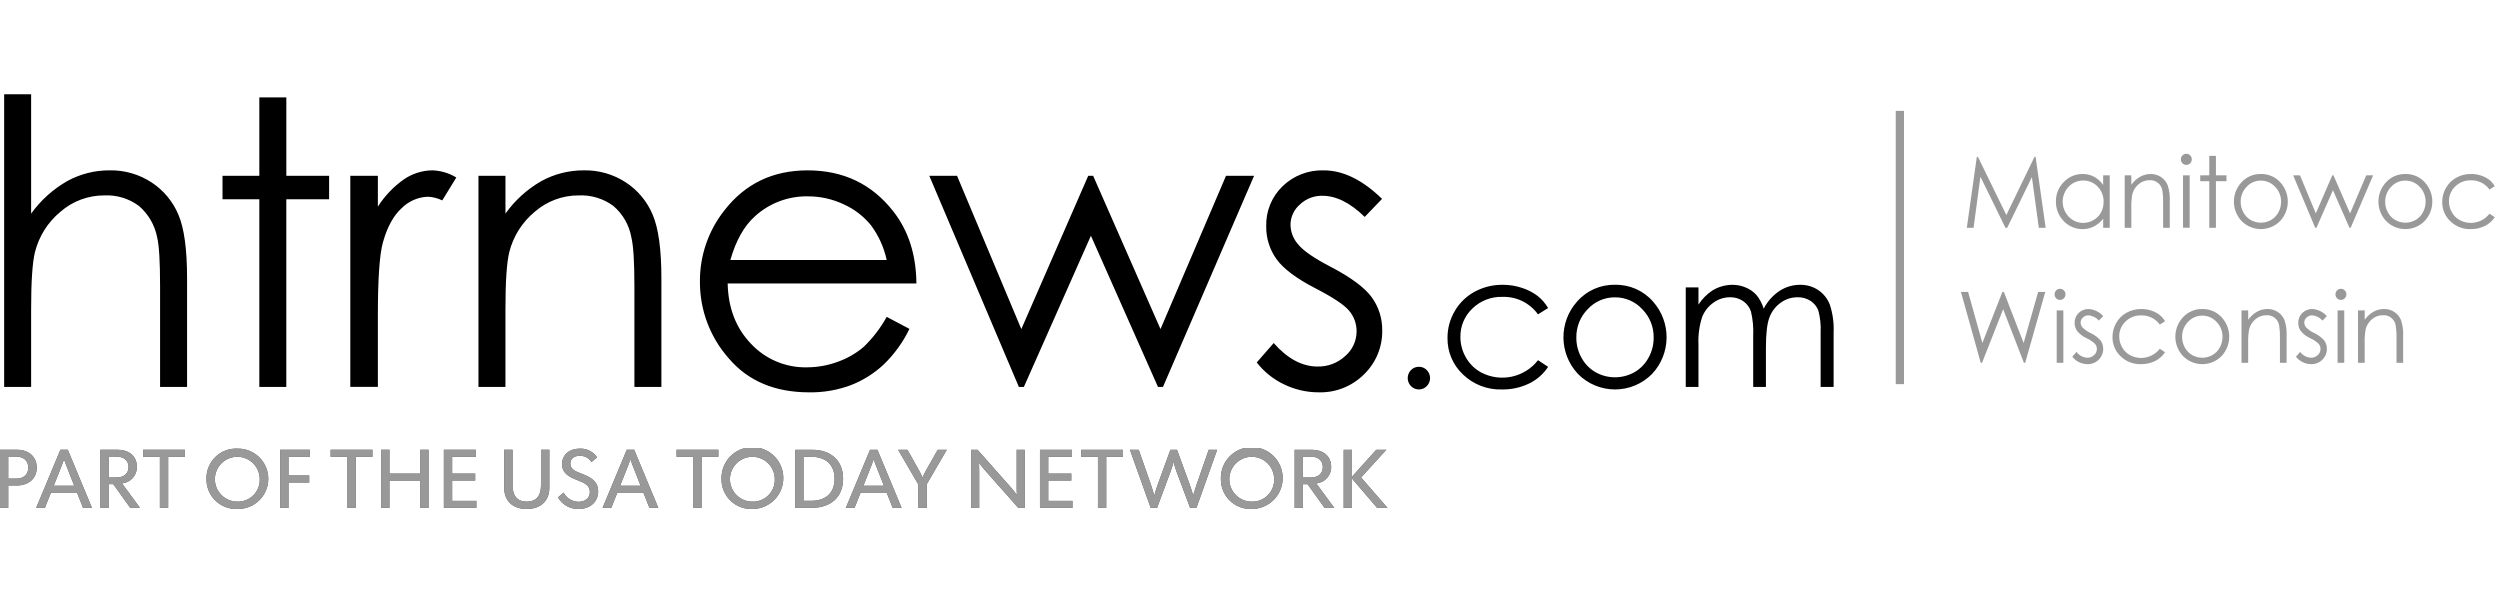
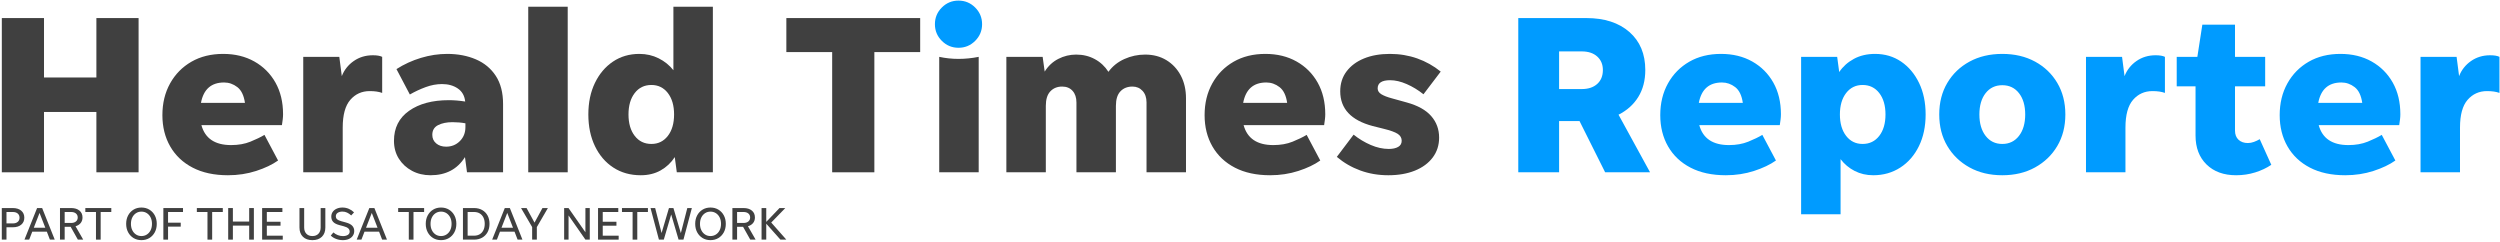
- <svg xmlns="http://www.w3.org/2000/svg" id="htrnews" width="663" height="160" viewBox="0 0 663 160">
-   <defs>
-     <style>
-       .cls-1, .cls-2 {
-         fill: #000;
-       }
- 
-       .cls-1, .cls-2, .cls-4 {
-         fill-rule: evenodd;
-       }
- 
-       .cls-1 {
-         filter: url(#filter);
-       }
- 
-       .cls-3, .cls-4 {
-         fill: #999;
-       }
-     </style>
-     <filter id="filter" x="0" y="118.969" width="367.969" height="16" filterUnits="userSpaceOnUse">
-       <feFlood result="flood" flood-color="#999" />
-       <feComposite result="composite" operator="in" in2="SourceGraphic" />
-       <feBlend result="blend" in2="SourceGraphic" />
-     </filter>
-   </defs>
-   <path id="USAT_Network" data-name="USAT Network" class="cls-1" d="M-0.011,119.273H4.478c3.156,0,5.268,1.865,5.268,4.741s-2.155,4.735-5.268,4.735H2.188v5.925h-2.2v-15.4Zm4.267,7.659c2.112,0,3.244-1.163,3.244-2.918,0-1.736-1.132-2.919-3.244-2.919H2.188v5.837H4.256Zm11.768-7.659H17.98l6.4,15.4H22.022l-1.6-4.035H13.513l-1.6,4.035H9.6S15.244,121.162,16.024,119.273Zm3.665,9.544L18.2,125.023c-0.221-.572-1.179-2.942-1.2-3.139H16.957c-0.022.2-.955,2.5-1.2,3.139l-1.51,3.794h5.443Zm6.924-9.544h4.51c2.91,0,5.178,1.5,5.178,4.563a4.293,4.293,0,0,1-3.955,4.346l4.778,6.492H34.545l-4.51-6.276H28.812v6.276h-2.2v-15.4Zm4.267,7.351c2.044,0,3.2-1.077,3.2-2.764s-1.157-2.765-3.2-2.765H28.812v5.529H30.88ZM42.4,121.138H37.957v-1.865H49.046v1.865H44.6v13.536H42.4V121.138Zm12.348,5.838a7.862,7.862,0,0,1,8.2-8.006,8.008,8.008,0,1,1,0,16.011A7.861,7.861,0,0,1,54.75,126.976Zm14.133,0a5.946,5.946,0,1,0-5.955,6.053A5.773,5.773,0,0,0,68.882,126.976Zm5.433-7.7h7.867v1.865H76.514V126.1H82v1.865H76.514v6.713h-2.2v-15.4Zm17.815,1.865H87.686v-1.865H98.774v1.865H94.33v13.536h-2.2V121.138Zm8.953-1.865h2.2v6.318h8.178v-6.318h2.2v15.4h-2.2v-7.218h-8.178v7.218h-2.2v-15.4Zm16.631,0h8.49v1.846h-6.29v4.472h6.11v1.846h-6.11v5.395h6.422v1.842h-8.622v-15.4Zm16,10.092V119.273h2.221v9.433c0,2.679,1.157,4.323,3.756,4.323,2.622,0,3.78-1.644,3.78-4.323v-9.433h2.221v10.092c0,3.38-2.2,5.616-6,5.616C135.865,134.981,133.71,132.745,133.71,129.365Zm14.274,2.524,1.491-1.25a4.52,4.52,0,0,0,3.911,2.433c1.709,0,3.044-.918,3.044-2.611,0-1.817-1.534-2.433-3.446-3.178-1.956-.769-3.933-1.736-3.933-4.193,0-2.432,1.912-4.12,4.712-4.12a5.249,5.249,0,0,1,4.579,2.322l-1.491,1.25a3.552,3.552,0,0,0-3.088-1.668c-1.512,0-2.511.769-2.511,2.063,0,1.6,1.554,2.13,2.911,2.654,2.2,0.856,4.466,1.889,4.466,4.716,0,2.679-2,4.674-5.2,4.674A6.064,6.064,0,0,1,147.984,131.889Zm18.241-12.616h1.956l6.4,15.4h-2.357l-1.6-4.035h-6.912l-1.6,4.035H159.8S165.446,121.162,166.225,119.273Zm3.665,9.544-1.487-3.794c-0.222-.572-1.179-2.942-1.2-3.139h-0.044c-0.022.2-.955,2.5-1.2,3.139l-1.51,3.794h5.443Zm13.978-7.679h-4.445v-1.865h11.088v1.865h-4.444v13.536h-2.2V121.138Zm7.469,5.838a8.2,8.2,0,1,1,8.2,8A7.861,7.861,0,0,1,191.337,126.976Zm14.132,0a5.945,5.945,0,1,0-5.954,6.053A5.772,5.772,0,0,0,205.469,126.976Zm5.434-7.7h4.423c4.977,0,8.265,2.808,8.265,7.7,0,4.87-3.312,7.7-8.265,7.7H210.9v-15.4Zm2.2,13.534h2.046c3.643,0,6.176-1.9,6.176-5.831s-2.533-5.838-6.176-5.838H213.1v11.669Zm17.637-13.534H232.7l6.4,15.4h-2.357l-1.6-4.035h-6.912l-1.6,4.035h-2.311S229.96,121.162,230.739,119.273Zm3.666,9.544-1.489-3.794c-0.221-.572-1.178-2.942-1.2-3.139h-0.044c-0.022.2-.955,2.5-1.2,3.139l-1.51,3.794h5.444Zm9.084-.419-5.312-9.125h2.467l2.889,5.135a22.887,22.887,0,0,1,1.11,2.192h0.022a23.153,23.153,0,0,1,1.113-2.192l2.91-5.135h2.4l-5.309,9.125v6.276h-2.289V128.4Zm14.062-9.125h1.687l8.846,9.982c0.266,0.288,1.422,1.711,1.534,1.932l0.044-.023c-0.044-.217-0.044-2-0.044-2.39v-9.5h2.134v15.4h-1.713l-8.845-9.983c-0.265-.283-1.422-1.711-1.532-1.928l-0.021.02c0.021,0.221.043,2,.043,2.394v9.5h-2.133v-15.4Zm18.253,0h8.487v1.846H278v4.472h6.113v1.846H278v5.395h6.422v1.842H275.8v-15.4Zm15.37,1.865h-4.445v-1.865h11.089v1.865h-4.445v13.536h-2.2V121.138Zm8.477-1.865h2.334l3.2,9.15c0.112,0.351.867,2.63,0.889,2.981h0.046a30.445,30.445,0,0,1,.933-2.981l3.334-9.15h1.756l3.332,9.15c0.133,0.351.91,2.63,0.935,2.981h0.044c0.044-.351.8-2.63,0.91-2.981l3.179-9.15h2.243l-5.49,15.4h-1.688l-3.6-9.607a25.578,25.578,0,0,1-.758-2.5h-0.044a25.693,25.693,0,0,1-.776,2.5l-3.578,9.607h-1.69Zm24.119,7.7a8.2,8.2,0,1,1,8.2,8A7.861,7.861,0,0,1,323.77,126.976Zm14.132,0a5.945,5.945,0,1,0-5.955,6.053A5.772,5.772,0,0,0,337.9,126.976Zm5.433-7.7h4.511c2.913,0,5.177,1.5,5.177,4.563a4.293,4.293,0,0,1-3.955,4.346l4.779,6.492h-2.579l-4.511-6.276h-1.223v6.276h-2.2v-15.4Zm4.267,7.351c2.044,0,3.2-1.077,3.2-2.764s-1.156-2.765-3.2-2.765h-2.068v5.529H347.6Zm8.736-7.351h2.2v7.154l6.444-7.154h2.666l-6.687,7.351,7,8.05h-2.754l-6.668-7.785v7.785h-2.2v-15.4Z" />
-   <path class="cls-2" d="M1.1,25H8.254V56.651a30.493,30.493,0,0,1,9.56-8.62,23.142,23.142,0,0,1,11.3-2.856,19.625,19.625,0,0,1,11.067,3.191,19,19,0,0,1,7.131,8.568q2.3,5.378,2.3,16.854v28.82H42.453V75.9q0-9.674-.766-12.917a14.668,14.668,0,0,0-4.832-8.362,14.234,14.234,0,0,0-9.176-2.8,17.575,17.575,0,0,0-11.63,4.323,20.27,20.27,0,0,0-6.773,10.7Q8.253,70.959,8.254,82.074v20.534H1.1V25Zm67.677,0.824h7.157v20.79H87.28v6.227H75.931v49.765H68.774V52.843H59.01V46.616h9.764V25.826ZM92.9,46.616h7.311V54.8a25.73,25.73,0,0,1,6.9-7.231,13.544,13.544,0,0,1,7.565-2.393,13,13,0,0,1,6.339,1.9l-3.731,6.073a9.9,9.9,0,0,0-3.783-.978,10.313,10.313,0,0,0-6.9,2.959q-3.324,2.96-5.062,9.186-1.329,4.786-1.328,19.35v18.939H92.9V46.616Zm33.99,0h7.157V56.651a29.985,29.985,0,0,1,9.508-8.62A23.246,23.246,0,0,1,154.9,45.176a19.623,19.623,0,0,1,11.067,3.191A18.969,18.969,0,0,1,173.1,56.96q2.3,5.4,2.3,16.828v28.82h-7.157V75.9q0-9.674-.8-12.917a14.205,14.205,0,0,0-4.771-8.362,14.344,14.344,0,0,0-9.2-2.8,17.584,17.584,0,0,0-11.633,4.323,20.275,20.275,0,0,0-6.774,10.7q-1.022,4.169-1.022,15.233v20.534h-7.157V46.616ZM235.153,84.03l6.033,3.191a33.113,33.113,0,0,1-6.857,9.47,27.209,27.209,0,0,1-8.749,5.48,30.353,30.353,0,0,1-11,1.878q-13.609,0-21.285-8.98a30.416,30.416,0,0,1-7.675-20.3,30.063,30.063,0,0,1,6.5-18.99q8.236-10.6,22.053-10.6,14.224,0,22.717,10.859,6.037,7.668,6.14,19.144H192.98q0.2,9.756,6.192,15.993a19.691,19.691,0,0,0,14.792,6.239,23.643,23.643,0,0,0,8.266-1.487,21.707,21.707,0,0,0,6.832-3.948A33.513,33.513,0,0,0,235.153,84.03Zm0-15.079a23.965,23.965,0,0,0-4.171-9.212,19.763,19.763,0,0,0-7.243-5.558,22.056,22.056,0,0,0-9.468-2.11,20.313,20.313,0,0,0-14.075,5.3q-4.3,3.86-6.5,11.579h41.458Zm11.293-22.335h7.361l17.048,40.656L288.6,46.616h1.3l17.866,40.656L325.14,46.616h7.443l-24.161,55.992h-1.328L289.31,62.518l-17.775,40.09H270.2ZM366.52,52.74l-4.6,4.786q-5.74-5.608-11.225-5.609a8.444,8.444,0,0,0-5.97,2.316,7.168,7.168,0,0,0-2.486,5.4,8.031,8.031,0,0,0,2.049,5.2q2.046,2.522,8.6,5.918,7.992,4.169,10.862,8.029a14.7,14.7,0,0,1,2.817,8.8,15.848,15.848,0,0,1-4.814,11.682,16.368,16.368,0,0,1-12.031,4.785,20.91,20.91,0,0,1-9.19-2.109,20,20,0,0,1-7.244-5.815l4.5-5.147q5.484,6.227,11.633,6.227a10.434,10.434,0,0,0,7.326-2.78,8.606,8.606,0,0,0,3.023-6.536,8.414,8.414,0,0,0-2-5.507q-2-2.366-9.016-5.969-7.533-3.91-10.247-7.72A14.6,14.6,0,0,1,335.8,60a14.194,14.194,0,0,1,4.326-10.6,15.023,15.023,0,0,1,10.933-4.22Q358.737,45.176,366.52,52.74Zm9.767,44.53a2.848,2.848,0,0,1,2.1.873,3.045,3.045,0,0,1,0,4.258,2.927,2.927,0,0,1-4.194,0,3.045,3.045,0,0,1,0-4.258A2.846,2.846,0,0,1,376.287,97.27Zm34.269-15.577-2.676,1.674a11.178,11.178,0,0,0-9.46-4.634,10.906,10.906,0,0,0-7.956,3.1,10.157,10.157,0,0,0-3.165,7.537,10.759,10.759,0,0,0,1.456,5.429,10.236,10.236,0,0,0,4,3.95,12.025,12.025,0,0,0,15.129-3.228l2.676,1.771a12.649,12.649,0,0,1-5.05,4.422,16.037,16.037,0,0,1-7.217,1.571,14.2,14.2,0,0,1-10.315-3.979,12.982,12.982,0,0,1-4.1-9.681,13.9,13.9,0,0,1,1.916-7.121,13.536,13.536,0,0,1,5.267-5.132,15.275,15.275,0,0,1,7.495-1.844,15.9,15.9,0,0,1,5.024.8,13.913,13.913,0,0,1,4.109,2.087A11.334,11.334,0,0,1,410.556,81.694Zm17.759-6.162a12.948,12.948,0,0,1,10.043,4.416,14.241,14.241,0,0,1-.206,19.2,13.8,13.8,0,0,1-19.7,0,14.216,14.216,0,0,1-.206-19.18A12.947,12.947,0,0,1,428.315,75.531ZM428.3,78.855a9.7,9.7,0,0,0-7.231,3.13,10.5,10.5,0,0,0-3.024,7.57,10.783,10.783,0,0,0,1.38,5.338,9.792,9.792,0,0,0,3.724,3.822,10.526,10.526,0,0,0,10.3,0,9.808,9.808,0,0,0,3.725-3.822,10.791,10.791,0,0,0,1.378-5.338,10.479,10.479,0,0,0-3.035-7.57A9.718,9.718,0,0,0,428.3,78.855Zm18.761-2.644h3.374v4.561a13.11,13.11,0,0,1,3.618-3.688,10.217,10.217,0,0,1,5.382-1.553,8.9,8.9,0,0,1,3.618.752,7.78,7.78,0,0,1,2.8,2,10.776,10.776,0,0,1,1.882,3.578,12.5,12.5,0,0,1,4.207-4.719,9.91,9.91,0,0,1,5.434-1.613,8.462,8.462,0,0,1,4.8,1.383,8.236,8.236,0,0,1,3.089,3.858,20.693,20.693,0,0,1,1.01,7.425v14.412h-3.446V88.2a18.958,18.958,0,0,0-.6-5.835,5.247,5.247,0,0,0-2.054-2.56,6.1,6.1,0,0,0-3.471-.971,7.518,7.518,0,0,0-4.48,1.456,8.365,8.365,0,0,0-2.966,3.882q-0.937,2.426-.937,8.1v10.336h-3.374V89.094a23.272,23.272,0,0,0-.591-6.49,5.428,5.428,0,0,0-2.06-2.742,5.937,5.937,0,0,0-3.5-1.031,7.51,7.51,0,0,0-4.374,1.419,8.4,8.4,0,0,0-3.012,3.822,20.719,20.719,0,0,0-.976,7.351v11.186h-3.374V76.21Z" />
-   <rect id="Rectangle_1_copy_2" data-name="Rectangle 1 copy 2" class="cls-3" x="502.75" y="29.406" width="2.188" height="72.469" />
-   <path class="cls-4" d="M521.6,60.406l2.653-18.8h0.3l7.531,15.422,7.457-15.422h0.3l2.666,18.8h-1.815l-1.83-13.442-6.55,13.442h-0.473l-6.628-13.544-1.82,13.544H521.6Zm37.9-13.9v13.9h-1.738V58.016a7.574,7.574,0,0,1-2.486,2.057,6.871,6.871,0,0,1-7.984-1.45,7.232,7.232,0,0,1-2.06-5.207,7.1,7.1,0,0,1,2.078-5.137,6.731,6.731,0,0,1,5-2.134,6.389,6.389,0,0,1,3.053.728,6.98,6.98,0,0,1,2.4,2.185V46.5H559.5Zm-7.045,1.367a5.255,5.255,0,0,0-2.717.734,5.353,5.353,0,0,0-1.981,2.062,5.706,5.706,0,0,0,0,5.615,5.454,5.454,0,0,0,1.994,2.087,5.155,5.155,0,0,0,2.686.746,5.441,5.441,0,0,0,2.742-.74,5.143,5.143,0,0,0,1.994-2,5.791,5.791,0,0,0,.7-2.846,5.575,5.575,0,0,0-1.565-4.033A5.153,5.153,0,0,0,552.459,47.871ZM563.471,46.5h1.763V49a7.424,7.424,0,0,1,2.343-2.141,5.694,5.694,0,0,1,2.795-.709,4.81,4.81,0,0,1,2.727.792,4.7,4.7,0,0,1,1.756,2.134,11.426,11.426,0,0,1,.568,4.178v7.155H573.66V53.774a16.616,16.616,0,0,0-.2-3.207,3.215,3.215,0,0,0-3.442-2.773,4.31,4.31,0,0,0-2.866,1.073,5.04,5.04,0,0,0-1.669,2.658,18.74,18.74,0,0,0-.252,3.782v5.1h-1.763V46.5ZM579.81,40.78a1.39,1.39,0,0,1,1.028.434,1.438,1.438,0,0,1,.426,1.048,1.422,1.422,0,0,1-.426,1.035,1.387,1.387,0,0,1-1.028.434,1.371,1.371,0,0,1-1.015-.434,1.423,1.423,0,0,1-.427-1.035,1.439,1.439,0,0,1,.427-1.048A1.374,1.374,0,0,1,579.81,40.78ZM578.934,46.5H580.7v13.9h-1.763V46.5Zm6.964-5.162h1.763V46.5h2.8V48.05h-2.8V60.406H585.9V48.05h-2.4V46.5h2.4V41.342Zm13.688,4.8a6.74,6.74,0,0,1,5.248,2.325,7.544,7.544,0,0,1-.106,10.113,7.169,7.169,0,0,1-10.294,0,7.524,7.524,0,0,1-.108-10.1A6.74,6.74,0,0,1,599.586,46.146Zm0,1.751a5.053,5.053,0,0,0-3.779,1.648,5.552,5.552,0,0,0-1.579,3.986,5.72,5.72,0,0,0,.72,2.811,5.138,5.138,0,0,0,1.946,2.012,5.46,5.46,0,0,0,5.383,0,5.147,5.147,0,0,0,1.947-2.012,5.72,5.72,0,0,0,.72-2.811,5.538,5.538,0,0,0-1.587-3.986A5.056,5.056,0,0,0,599.581,47.9Zm8.556-1.393h1.814l4.2,10.094L618.522,46.5h0.319l4.4,10.094,4.28-10.094h1.833l-5.952,13.9h-0.327L618.7,50.452l-4.378,9.953h-0.329Zm29.769-.358a6.739,6.739,0,0,1,5.248,2.325,7.544,7.544,0,0,1-.106,10.113,7.169,7.169,0,0,1-10.294,0,7.526,7.526,0,0,1-.107-10.1A6.737,6.737,0,0,1,637.906,46.146Zm0,1.751a5.054,5.054,0,0,0-3.779,1.648,5.552,5.552,0,0,0-1.579,3.986,5.72,5.72,0,0,0,.72,2.811,5.138,5.138,0,0,0,1.946,2.012,5.46,5.46,0,0,0,5.383,0,5.14,5.14,0,0,0,1.947-2.012,5.72,5.72,0,0,0,.72-2.811,5.538,5.538,0,0,0-1.587-3.986A5.054,5.054,0,0,0,637.9,47.9Zm23.705,1.495-1.4.882a5.829,5.829,0,0,0-4.945-2.44,5.677,5.677,0,0,0-4.157,1.633,5.373,5.373,0,0,0-1.654,3.97,5.7,5.7,0,0,0,.762,2.859,5.37,5.37,0,0,0,2.088,2.08,6.251,6.251,0,0,0,7.906-1.7l1.4,0.933a6.634,6.634,0,0,1-2.638,2.328,8.323,8.323,0,0,1-3.773.828,7.388,7.388,0,0,1-5.389-2.1,6.868,6.868,0,0,1-2.14-5.1,7.361,7.361,0,0,1,1-3.751,7.1,7.1,0,0,1,2.751-2.7,7.943,7.943,0,0,1,3.917-.971,8.253,8.253,0,0,1,2.625.422,7.287,7.287,0,0,1,2.148,1.1A5.964,5.964,0,0,1,661.606,49.392ZM520.041,77.419h1.9l3.785,13.544,5.31-13.544h0.384l5.249,13.544,3.848-13.544h1.888l-5.322,18.8h-0.345l-5.5-14.222-5.6,14.222h-0.346Zm26.275-.831a1.39,1.39,0,0,1,1.028.434,1.442,1.442,0,0,1,.426,1.048,1.426,1.426,0,0,1-.426,1.035,1.387,1.387,0,0,1-1.028.434,1.371,1.371,0,0,1-1.015-.434,1.423,1.423,0,0,1-.427-1.035,1.439,1.439,0,0,1,.427-1.048A1.374,1.374,0,0,1,546.316,76.588Zm-0.876,5.724H547.2v13.9H545.44v-13.9Zm12.316,1.52-1.132,1.188a4.056,4.056,0,0,0-2.765-1.393,2.076,2.076,0,0,0-1.472.575,1.788,1.788,0,0,0-.612,1.342,2,2,0,0,0,.5,1.291,7.113,7.113,0,0,0,2.119,1.469,7.906,7.906,0,0,1,2.675,1.993,3.669,3.669,0,0,1,.7,2.186,3.949,3.949,0,0,1-1.185,2.9,4.019,4.019,0,0,1-2.964,1.189,5.109,5.109,0,0,1-2.264-.525,4.9,4.9,0,0,1-1.784-1.443l1.108-1.278a3.834,3.834,0,0,0,2.864,1.545,2.563,2.563,0,0,0,1.806-.69,2.144,2.144,0,0,0,.744-1.622,2.1,2.1,0,0,0-.492-1.368,7.944,7.944,0,0,0-2.221-1.482,7.114,7.114,0,0,1-2.523-1.916,3.636,3.636,0,0,1-.67-2.159A3.537,3.537,0,0,1,551.254,83a3.685,3.685,0,0,1,2.693-1.048A5.548,5.548,0,0,1,557.756,83.833ZM574.177,85.2l-1.4.882a5.827,5.827,0,0,0-4.944-2.44,5.675,5.675,0,0,0-4.157,1.633,5.375,5.375,0,0,0-1.654,3.97,5.7,5.7,0,0,0,.762,2.858,5.372,5.372,0,0,0,2.088,2.081,6.252,6.252,0,0,0,7.9-1.7l1.4,0.932a6.634,6.634,0,0,1-2.638,2.328,8.315,8.315,0,0,1-3.773.829,7.388,7.388,0,0,1-5.389-2.1,6.866,6.866,0,0,1-2.14-5.1,7.363,7.363,0,0,1,1-3.751,7.1,7.1,0,0,1,2.751-2.7,7.942,7.942,0,0,1,3.916-.971,8.254,8.254,0,0,1,2.626.422,7.3,7.3,0,0,1,2.148,1.1A5.964,5.964,0,0,1,574.177,85.2Zm9.872-3.245A6.739,6.739,0,0,1,589.3,84.28a7.545,7.545,0,0,1-.106,10.114,7.169,7.169,0,0,1-10.294,0,7.527,7.527,0,0,1-.107-10.1A6.737,6.737,0,0,1,584.049,81.955Zm0,1.75a5.054,5.054,0,0,0-3.779,1.648,5.554,5.554,0,0,0-1.579,3.987,5.721,5.721,0,0,0,.72,2.811,5.137,5.137,0,0,0,1.946,2.012,5.465,5.465,0,0,0,5.383,0,5.14,5.14,0,0,0,1.947-2.012,5.721,5.721,0,0,0,.72-2.811,5.54,5.54,0,0,0-1.587-3.987A5.054,5.054,0,0,0,584.044,83.705Zm10.408-1.393h1.763V84.8a7.414,7.414,0,0,1,2.343-2.141,5.694,5.694,0,0,1,2.795-.709,4.811,4.811,0,0,1,2.727.792,4.714,4.714,0,0,1,1.756,2.134,11.435,11.435,0,0,1,.567,4.179v7.155H604.64V89.583a16.641,16.641,0,0,0-.2-3.206A3.216,3.216,0,0,0,601,83.6a4.31,4.31,0,0,0-2.866,1.073,5.034,5.034,0,0,0-1.669,2.658,18.743,18.743,0,0,0-.252,3.782v5.1h-1.763v-13.9Zm22.615,1.52-1.132,1.188a4.054,4.054,0,0,0-2.765-1.393,2.074,2.074,0,0,0-1.471.575,1.788,1.788,0,0,0-.612,1.342,2,2,0,0,0,.5,1.291,7.1,7.1,0,0,0,2.119,1.469,7.927,7.927,0,0,1,2.675,1.993,3.669,3.669,0,0,1,.7,2.186,3.949,3.949,0,0,1-1.185,2.9,4.021,4.021,0,0,1-2.964,1.189,5.106,5.106,0,0,1-2.264-.525,4.9,4.9,0,0,1-1.784-1.443l1.108-1.278a3.834,3.834,0,0,0,2.864,1.545,2.56,2.56,0,0,0,1.8-.69,2.144,2.144,0,0,0,.744-1.622,2.1,2.1,0,0,0-.492-1.368,7.918,7.918,0,0,0-2.22-1.482,7.119,7.119,0,0,1-2.524-1.916,3.635,3.635,0,0,1-.669-2.159A3.54,3.54,0,0,1,610.565,83a3.686,3.686,0,0,1,2.694-1.048A5.544,5.544,0,0,1,617.067,83.833Zm3.736-7.245a1.389,1.389,0,0,1,1.027.434,1.439,1.439,0,0,1,.427,1.048,1.423,1.423,0,0,1-.427,1.035,1.387,1.387,0,0,1-1.027.434,1.372,1.372,0,0,1-1.016-.434,1.422,1.422,0,0,1-.426-1.035,1.438,1.438,0,0,1,.426-1.048A1.374,1.374,0,0,1,620.8,76.588Zm-0.876,5.724h1.763v13.9h-1.763v-13.9Zm5.426,0h1.763V84.8a7.425,7.425,0,0,1,2.343-2.141,5.694,5.694,0,0,1,2.8-.709,4.811,4.811,0,0,1,2.727.792,4.708,4.708,0,0,1,1.756,2.134,11.431,11.431,0,0,1,.568,4.179v7.155h-1.763V89.583a16.614,16.614,0,0,0-.2-3.206A3.214,3.214,0,0,0,631.9,83.6a4.31,4.31,0,0,0-2.866,1.073,5.04,5.04,0,0,0-1.669,2.658,18.743,18.743,0,0,0-.252,3.782v5.1h-1.763v-13.9Z" />
+ <svg xmlns="http://www.w3.org/2000/svg" width="496" height="48" viewBox="0 0 496 48">
+   <g fill="none" fill-rule="evenodd">
+     <polyline fill="#404040" points=".36 34.184 .36 3.584 8.73 3.584 8.73 15.374 19.124 15.374 19.124 3.584 27.495 3.584 27.495 34.184 19.124 34.184 19.124 22.214 8.73 22.214 8.73 34.184 .36 34.184" />
+     <path fill="#404040" d="M44.459 16.364C41.909 16.364 40.379 17.714 39.869 20.414L48.599 20.414C48.389 18.944 47.886 17.901 47.092 17.286 46.296 16.672 45.419 16.364 44.459 16.364zM55.169 31.844C54.029 32.654 52.581 33.344 50.827 33.914 49.072 34.483 47.204 34.769 45.224 34.769 42.494 34.769 40.162 34.266 38.227 33.261 36.292 32.257 34.807 30.854 33.772 29.054 32.737 27.254 32.219 25.184 32.219 22.844 32.219 20.475 32.729 18.374 33.749 16.544 34.769 14.714 36.179 13.281 37.979 12.246 39.779 11.211 41.879 10.694 44.279 10.694 46.619 10.694 48.681 11.196 50.467 12.201 52.251 13.207 53.646 14.602 54.652 16.386 55.656 18.172 56.159 20.264 56.159 22.664 56.159 22.994 56.137 23.339 56.092 23.699 56.047 24.059 55.994 24.435 55.934 24.824L39.959 24.824C40.679 27.464 42.644 28.784 45.854 28.784 47.294 28.784 48.569 28.559 49.679 28.109 50.789 27.659 51.719 27.209 52.469 26.759L55.169 31.844zM67.994 25.319L67.994 34.184 60.164 34.184 60.164 11.279 67.319 11.279 67.814 15.104C68.293 13.874 69.081 12.876 70.177 12.111 71.271 11.347 72.539 10.964 73.979 10.964 74.789 10.964 75.404 11.069 75.824 11.279L75.824 18.434C75.493 18.315 75.126 18.225 74.721 18.164 74.316 18.104 73.859 18.074 73.349 18.074 71.789 18.074 70.506 18.652 69.501 19.807 68.496 20.962 67.994 22.799 67.994 25.319M85.769 26.759C85.769 27.449 86.023 28.012 86.534 28.446 87.043 28.882 87.704 29.099 88.514 29.099 89.594 29.099 90.501 28.731 91.236 27.996 91.971 27.262 92.339 26.339 92.339 25.229L92.339 24.464C91.529 24.314 90.674 24.239 89.774 24.239 88.633 24.239 87.681 24.435 86.916 24.824 86.151 25.214 85.769 25.859 85.769 26.759zM92.654 34.184L92.249 31.169C90.748 33.569 88.469 34.769 85.409 34.769 84.059 34.769 82.836 34.477 81.741 33.892 80.646 33.307 79.776 32.504 79.131 31.484 78.486 30.464 78.164 29.279 78.164 27.929 78.164 25.379 79.161 23.399 81.156 21.989 83.151 20.579 85.783 19.874 89.054 19.874 90.073 19.874 91.153 19.964 92.294 20.144 92.173 19.004 91.686 18.142 90.831 17.557 89.976 16.972 88.933 16.679 87.704 16.679 86.624 16.679 85.536 16.881 84.441 17.286 83.346 17.691 82.304 18.179 81.314 18.749L78.659 13.709C80.158 12.749 81.778 12.007 83.519 11.481 85.258 10.957 86.998 10.694 88.739 10.694 90.838 10.694 92.728 11.054 94.409 11.774 96.088 12.494 97.408 13.589 98.369 15.059 99.328 16.529 99.809 18.389 99.809 20.639L99.809 34.184 92.654 34.184z" />
+     <polygon fill="#404040" points="104.804 34.184 112.634 34.184 112.634 1.334 104.804 1.334" />
+     <path fill="#404040" d="M129.238,28.559 C130.588,28.559 131.675,28.026 132.501,26.961 C133.325,25.897 133.738,24.48 133.738,22.709 C133.738,20.939 133.325,19.522 132.501,18.456 C131.675,17.392 130.588,16.859 129.238,16.859 C127.858,16.859 126.755,17.392 125.931,18.456 C125.105,19.522 124.693,20.939 124.693,22.709 C124.693,24.48 125.105,25.897 125.931,26.961 C126.755,28.026 127.858,28.559 129.238,28.559 Z M134.278,34.184 L133.873,31.169 C133.153,32.279 132.223,33.156 131.083,33.801 C129.943,34.446 128.623,34.769 127.123,34.769 C125.053,34.769 123.238,34.258 121.678,33.239 C120.118,32.219 118.903,30.802 118.033,28.986 C117.163,27.172 116.728,25.079 116.728,22.709 C116.728,20.339 117.163,18.254 118.033,16.454 C118.903,14.654 120.095,13.244 121.611,12.224 C123.125,11.204 124.873,10.694 126.853,10.694 C128.233,10.694 129.508,10.986 130.678,11.571 C131.848,12.156 132.823,12.944 133.603,13.934 L133.603,1.334 L141.433,1.334 L141.433,34.184 L134.278,34.184 Z" />
+     <polyline fill="#404040" points="165.103 34.184 165.103 10.334 156.012 10.334 156.012 3.584 182.563 3.584 182.563 10.334 173.473 10.334 173.473 34.184 165.103 34.184" />
+     <path fill="#404040" d="M186.342 34.184L186.342 11.279C187.602 11.549 188.877 11.684 190.167 11.684 191.487 11.684 192.822 11.549 194.172 11.279L194.172 34.184 186.342 34.184M207.491 20.999L207.491 34.184 199.662 34.184 199.662 11.279 206.862 11.279 207.267 14.204C207.956 13.094 208.856 12.254 209.967 11.684 211.076 11.114 212.261 10.829 213.521 10.829 214.872 10.829 216.101 11.129 217.211 11.729 218.321 12.329 219.221 13.169 219.912 14.249 220.721 13.14 221.779 12.291 223.084 11.706 224.389 11.121 225.761 10.829 227.201 10.829 228.791 10.829 230.194 11.196 231.409 11.932 232.624 12.667 233.576 13.687 234.267 14.991 234.956 16.296 235.302 17.804 235.302 19.514L235.302 34.184 227.471 34.184 227.471 20.324C227.471 19.364 227.208 18.599 226.684 18.029 226.159 17.459 225.491 17.174 224.681 17.174 223.691 17.174 222.896 17.489 222.296 18.119 221.696 18.749 221.396 19.709 221.396 20.999L221.396 34.184 213.566 34.184 213.566 20.324C213.566 19.364 213.311 18.599 212.802 18.029 212.291 17.459 211.601 17.174 210.731 17.174 209.771 17.174 208.991 17.489 208.392 18.119 207.791 18.749 207.491 19.709 207.491 20.999M251.231 16.364C248.681 16.364 247.151 17.714 246.642 20.414L255.372 20.414C255.161 18.944 254.659 17.901 253.864 17.286 253.069 16.672 252.191 16.364 251.231 16.364zM261.941 31.844C260.801 32.654 259.354 33.344 257.599 33.914 255.844 34.483 253.977 34.769 251.997 34.769 249.266 34.769 246.934 34.266 244.999 33.261 243.064 32.257 241.579 30.854 240.544 29.054 239.509 27.254 238.992 25.184 238.992 22.844 238.992 20.475 239.501 18.374 240.521 16.544 241.541 14.714 242.952 13.281 244.752 12.246 246.551 11.211 248.651 10.694 251.051 10.694 253.392 10.694 255.454 11.196 257.239 12.201 259.023 13.207 260.418 14.602 261.424 16.386 262.429 18.172 262.932 20.264 262.932 22.664 262.932 22.994 262.909 23.339 262.864 23.699 262.819 24.059 262.766 24.435 262.707 24.824L246.731 24.824C247.452 27.464 249.416 28.784 252.626 28.784 254.066 28.784 255.341 28.559 256.452 28.109 257.561 27.659 258.491 27.209 259.242 26.759L261.941 31.844zM275.441 34.769C273.461 34.769 271.608 34.454 269.884 33.824 268.158 33.194 266.606 32.294 265.226 31.124L268.556 26.714C269.606 27.554 270.739 28.237 271.954 28.761 273.169 29.287 274.361 29.549 275.531 29.549 276.311 29.549 276.933 29.414 277.399 29.144 277.864 28.874 278.096 28.469 278.096 27.929 278.096 27.359 277.833 26.901 277.309 26.557 276.784 26.212 275.846 25.874 274.496 25.544L272.336 25.004C268.046 23.864 265.901 21.569 265.901 18.119 265.901 16.589 266.321 15.269 267.161 14.159 268.001 13.049 269.156 12.194 270.626 11.594 272.096 10.994 273.806 10.694 275.756 10.694 277.676 10.694 279.483 10.994 281.179 11.594 282.874 12.194 284.426 13.064 285.836 14.204L282.417 18.704C281.366 17.864 280.256 17.189 279.086 16.679 277.917 16.169 276.821 15.914 275.801 15.914 274.151 15.914 273.326 16.454 273.326 17.534 273.326 18.014 273.574 18.404 274.069 18.704 274.564 19.004 275.261 19.274 276.161 19.514L279.086 20.324C281.276 20.924 282.896 21.824 283.946 23.024 284.996 24.224 285.521 25.649 285.521 27.299 285.521 28.799 285.101 30.111 284.261 31.236 283.421 32.361 282.243 33.231 280.729 33.847 279.213 34.461 277.451 34.769 275.441 34.769" />
+     <path fill="#009BFF" class="no-color-change" d="M309.326 17.669L313.826 17.669C315.115 17.669 316.135 17.331 316.886 16.656 317.635 15.981 318.011 15.059 318.011 13.889 318.011 12.779 317.635 11.886 316.886 11.211 316.135 10.536 315.115 10.199 313.826 10.199L309.326 10.199 309.326 17.669zM309.326 24.014L309.326 34.184 301.226 34.184 301.226 3.584 314.726 3.584C318.326 3.584 321.175 4.506 323.276 6.352 325.375 8.196 326.426 10.709 326.426 13.889 326.426 15.959 325.96 17.744 325.031 19.244 324.101 20.744 322.795 21.914 321.116 22.754L327.371 34.184 318.461 34.184 313.375 24.014 309.326 24.014zM341.636 16.364C339.085 16.364 337.556 17.714 337.046 20.414L345.776 20.414C345.565 18.944 345.063 17.901 344.268 17.286 343.473 16.672 342.596 16.364 341.636 16.364zM352.346 31.844C351.205 32.654 349.758 33.344 348.003 33.914 346.248 34.483 344.381 34.769 342.401 34.769 339.67 34.769 337.338 34.266 335.403 33.261 333.468 32.257 331.983 30.854 330.948 29.054 329.913 27.254 329.396 25.184 329.396 22.844 329.396 20.475 329.906 18.374 330.926 16.544 331.945 14.714 333.356 13.281 335.156 12.246 336.956 11.211 339.055 10.694 341.456 10.694 343.796 10.694 345.858 11.196 347.643 12.201 349.428 13.207 350.823 14.602 351.828 16.386 352.833 18.172 353.336 20.264 353.336 22.664 353.336 22.994 353.313 23.339 353.268 23.699 353.223 24.059 353.17 24.435 353.111 24.824L337.136 24.824C337.856 27.464 339.82 28.784 343.031 28.784 344.471 28.784 345.746 28.559 346.856 28.109 347.965 27.659 348.896 27.209 349.646 26.759L352.346 31.844zM369.536 28.559C370.915 28.559 372.018 28.026 372.843 26.961 373.668 25.897 374.081 24.48 374.081 22.709 374.081 20.939 373.668 19.522 372.843 18.456 372.018 17.392 370.915 16.859 369.536 16.859 368.186 16.859 367.098 17.392 366.273 18.456 365.448 19.522 365.036 20.939 365.036 22.709 365.036 24.48 365.448 25.897 366.273 26.961 367.098 28.026 368.186 28.559 369.536 28.559zM371.65 34.769C370.301 34.769 369.07 34.483 367.96 33.914 366.851 33.344 365.92 32.563 365.17 31.574L365.17 42.509 357.341 42.509 357.341 11.279 364.496 11.279 364.9 14.294C365.621 13.214 366.588 12.344 367.803 11.684 369.018 11.024 370.42 10.694 372.011 10.694 373.96 10.694 375.685 11.204 377.186 12.224 378.686 13.244 379.87 14.654 380.741 16.454 381.61 18.254 382.045 20.339 382.045 22.709 382.045 25.079 381.603 27.172 380.718 28.986 379.833 30.802 378.603 32.219 377.028 33.239 375.453 34.258 373.66 34.769 371.65 34.769zM397.256 28.559C398.635 28.559 399.738 28.026 400.563 26.961 401.388 25.897 401.801 24.48 401.801 22.709 401.801 20.939 401.388 19.529 400.563 18.479 399.738 17.429 398.635 16.904 397.256 16.904 395.875 16.904 394.773 17.429 393.948 18.479 393.123 19.529 392.71 20.939 392.71 22.709 392.71 24.48 393.123 25.897 393.948 26.961 394.773 28.026 395.875 28.559 397.256 28.559zM397.256 34.769C394.795 34.769 392.627 34.251 390.753 33.216 388.878 32.182 387.408 30.764 386.343 28.964 385.278 27.164 384.746 25.079 384.746 22.709 384.746 20.339 385.278 18.254 386.343 16.454 387.408 14.654 388.878 13.244 390.753 12.224 392.627 11.204 394.795 10.694 397.256 10.694 399.715 10.694 401.883 11.204 403.758 12.224 405.633 13.244 407.103 14.654 408.168 16.454 409.232 18.254 409.766 20.339 409.766 22.709 409.766 25.079 409.232 27.164 408.168 28.964 407.103 30.764 405.633 32.182 403.758 33.216 401.883 34.251 399.715 34.769 397.256 34.769zM421.69 25.319L421.69 34.184 413.861 34.184 413.861 11.279 421.016 11.279 421.511 15.104C421.99 13.874 422.778 12.876 423.873 12.111 424.968 11.347 426.236 10.964 427.676 10.964 428.486 10.964 429.1 11.069 429.521 11.279L429.521 18.434C429.19 18.315 428.823 18.225 428.418 18.164 428.013 18.104 427.555 18.074 427.045 18.074 425.485 18.074 424.203 18.652 423.198 19.807 422.193 20.962 421.69 22.799 421.69 25.319M450.625 32.699C449.695 33.329 448.629 33.831 447.43 34.206 446.229 34.581 444.97 34.769 443.65 34.769 441.189 34.769 439.232 34.057 437.777 32.631 436.322 31.207 435.595 29.294 435.595 26.894L435.595 17.129 431.86 17.129 431.86 11.279 435.955 11.279 436.945 4.889 443.425 4.889 443.425 11.279 449.41 11.279 449.41 17.129 443.425 17.129 443.425 25.904C443.425 26.685 443.657 27.292 444.123 27.727 444.587 28.162 445.209 28.379 445.99 28.379 446.379 28.379 446.777 28.304 447.183 28.154 447.587 28.004 447.97 27.824 448.33 27.614L450.625 32.699M464.529 16.364C461.979 16.364 460.449 17.714 459.939 20.414L468.669 20.414C468.459 18.944 467.957 17.901 467.162 17.286 466.367 16.672 465.489 16.364 464.529 16.364zM475.239 31.844C474.099 32.654 472.652 33.344 470.897 33.914 469.142 34.483 467.274 34.769 465.294 34.769 462.564 34.769 460.232 34.266 458.297 33.261 456.362 32.257 454.877 30.854 453.842 29.054 452.807 27.254 452.29 25.184 452.29 22.844 452.29 20.475 452.799 18.374 453.819 16.544 454.839 14.714 456.25 13.281 458.049 12.246 459.85 11.211 461.949 10.694 464.35 10.694 466.689 10.694 468.752 11.196 470.537 12.201 472.321 13.207 473.716 14.602 474.722 16.386 475.727 18.172 476.229 20.264 476.229 22.664 476.229 22.994 476.207 23.339 476.162 23.699 476.117 24.059 476.064 24.435 476.004 24.824L460.029 24.824C460.75 27.464 462.714 28.784 465.924 28.784 467.364 28.784 468.639 28.559 469.75 28.109 470.859 27.659 471.789 27.209 472.54 26.759L475.239 31.844zM488.064 25.319L488.064 34.184 480.234 34.184 480.234 11.279 487.389 11.279 487.884 15.104C488.364 13.874 489.151 12.876 490.247 12.111 491.341 11.347 492.609 10.964 494.049 10.964 494.859 10.964 495.474 11.069 495.894 11.279L495.894 18.434C495.564 18.315 495.197 18.225 494.792 18.164 494.387 18.104 493.929 18.074 493.419 18.074 491.859 18.074 490.577 18.652 489.572 19.807 488.566 20.962 488.064 22.799 488.064 25.319" />
+     <path fill="#404040" d="M1.286 44.327L2.539 44.327C2.951 44.327 3.276 44.225 3.516 44.022 3.755 43.82 3.875 43.543 3.875 43.193 3.875 42.843 3.755 42.567 3.516 42.364 3.276 42.161 2.951 42.06 2.539 42.06L1.286 42.06 1.286 44.327zM.356 47.542L.356 41.277 2.539 41.277C3.239 41.277 3.796 41.449 4.207 41.793 4.618 42.137 4.824 42.604 4.824 43.193 4.824 43.777 4.618 44.239 4.207 44.58 3.796 44.921 3.239 45.092 2.539 45.092L1.286 45.092 1.286 47.542.356 47.542zM6.704 45.183L8.989 45.183 7.846 42.244 6.704 45.183zM9.901 47.542L9.293 45.967 6.4 45.967 5.792 47.542 4.852 47.542 7.358 41.277 8.362 41.277 10.859 47.542 9.901 47.542zM12.831 44.234L14.112 44.234C14.511 44.234 14.829 44.136 15.066 43.94 15.302 43.743 15.42 43.479 15.42 43.147 15.42 42.815 15.302 42.552 15.066 42.354 14.829 42.158 14.511 42.06 14.112 42.06L12.831 42.06 12.831 44.234zM12.831 44.999L12.831 47.542 11.901 47.542 11.901 41.277 14.112 41.277C14.806 41.277 15.356 41.444 15.761 41.779 16.167 42.114 16.369 42.57 16.369 43.147 16.369 43.584 16.247 43.952 16.001 44.253 15.755 44.554 15.417 44.766 14.987 44.888L16.508 47.542 15.448 47.542 14.02 44.999 12.831 44.999z" />
+     <polyline fill="#404040" points="19.041 47.542 19.041 42.06 16.931 42.06 16.931 41.277 22.082 41.277 22.082 42.06 19.972 42.06 19.972 47.542 19.041 47.542" />
+     <path fill="#404040" d="M28.062,46.833 C28.467,46.833 28.828,46.73 29.144,46.524 C29.46,46.318 29.708,46.034 29.886,45.672 C30.064,45.31 30.153,44.888 30.153,44.409 C30.153,43.93 30.064,43.509 29.886,43.147 C29.708,42.785 29.46,42.501 29.144,42.295 C28.828,42.089 28.467,41.986 28.062,41.986 C27.656,41.986 27.297,42.089 26.984,42.295 C26.67,42.501 26.424,42.785 26.246,43.147 C26.068,43.509 25.979,43.93 25.979,44.409 C25.979,44.888 26.068,45.31 26.246,45.672 C26.424,46.034 26.67,46.318 26.984,46.524 C27.297,46.73 27.656,46.833 28.062,46.833 Z M28.062,47.644 C27.472,47.644 26.95,47.505 26.495,47.229 C26.041,46.952 25.683,46.571 25.422,46.086 C25.161,45.601 25.03,45.042 25.03,44.409 C25.03,43.777 25.161,43.218 25.422,42.733 C25.683,42.247 26.041,41.866 26.495,41.59 C26.95,41.313 27.472,41.175 28.062,41.175 C28.651,41.175 29.175,41.313 29.632,41.59 C30.09,41.866 30.449,42.247 30.711,42.733 C30.972,43.218 31.102,43.777 31.102,44.409 C31.102,45.042 30.972,45.601 30.711,46.086 C30.449,46.571 30.09,46.952 29.632,47.229 C29.175,47.505 28.651,47.644 28.062,47.644 Z" />
+     <polyline fill="#404040" points="33.341 47.542 32.411 47.542 32.411 41.277 36.308 41.277 36.308 42.06 33.341 42.06 33.341 44.179 35.857 44.179 35.857 44.962 33.341 44.962 33.341 47.542" />
+     <polyline fill="#404040" points="41.164 47.542 41.164 42.06 39.054 42.06 39.054 41.277 44.204 41.277 44.204 42.06 42.094 42.06 42.094 47.542 41.164 47.542" />
+     <polyline fill="#404040" points="45.273 47.542 45.273 41.277 46.204 41.277 46.204 43.958 49.437 43.958 49.437 41.277 50.368 41.277 50.368 47.542 49.437 47.542 49.437 44.76 46.204 44.76 46.204 47.542 45.273 47.542" />
+     <polyline fill="#404040" points="52.008 47.542 52.008 41.277 56.026 41.277 56.026 42.06 52.939 42.06 52.939 43.995 55.657 43.995 55.657 44.778 52.939 44.778 52.939 46.759 56.099 46.759 56.099 47.542 52.008 47.542" />
+     <path fill="#404040" d="M61.978 46.833C62.488 46.833 62.888 46.679 63.18 46.372 63.472 46.065 63.618 45.65 63.618 45.128L63.618 41.277 64.548 41.277 64.548 45.137C64.548 45.918 64.319 46.53 63.862 46.975 63.404 47.421 62.776 47.644 61.978 47.644 61.179 47.644 60.553 47.421 60.098 46.975 59.643 46.53 59.416 45.918 59.416 45.137L59.416 41.277 60.347 41.277 60.347 45.128C60.347 45.65 60.493 46.065 60.784 46.372 61.076 46.679 61.474 46.833 61.978 46.833M68.022 47.644C67.549 47.644 67.097 47.56 66.667 47.395 66.237 47.229 65.89 47.008 65.626 46.732L66.151 46.114C66.397 46.342 66.687 46.519 67.022 46.648 67.357 46.777 67.69 46.842 68.022 46.842 68.427 46.842 68.754 46.764 69.003 46.607 69.252 46.45 69.376 46.234 69.376 45.957 69.376 45.705 69.287 45.494 69.109 45.321 68.931 45.15 68.627 45.006 68.197 44.888L67.331 44.658C66.772 44.511 66.365 44.302 66.11 44.032 65.855 43.761 65.728 43.408 65.728 42.972 65.728 42.616 65.823 42.302 66.013 42.032 66.204 41.762 66.466 41.552 66.801 41.401 67.136 41.251 67.515 41.175 67.939 41.175 68.387 41.175 68.808 41.26 69.201 41.429 69.594 41.598 69.941 41.833 70.242 42.134L69.68 42.742C69.416 42.496 69.141 42.307 68.856 42.175 68.57 42.043 68.267 41.977 67.948 41.977 67.561 41.977 67.245 42.059 66.999 42.221 66.753 42.384 66.631 42.61 66.631 42.898 66.631 43.162 66.718 43.368 66.893 43.516 67.068 43.663 67.337 43.786 67.699 43.884L68.667 44.151C69.226 44.305 69.634 44.52 69.892 44.797 70.15 45.073 70.279 45.417 70.279 45.829 70.279 46.191 70.184 46.509 69.994 46.782 69.803 47.055 69.539 47.267 69.201 47.418 68.863 47.569 68.47 47.644 68.022 47.644M72.619 45.183L74.905 45.183 73.762 42.244 72.619 45.183zM75.817 47.542L75.209 45.967 72.315 45.967 71.707 47.542 70.768 47.542 73.274 41.277 74.278 41.277 76.775 47.542 75.817 47.542z" />
+     <polyline fill="#404040" points="81.105 47.542 81.105 42.06 78.995 42.06 78.995 41.277 84.146 41.277 84.146 42.06 82.036 42.06 82.036 47.542 81.105 47.542" />
+     <path fill="#404040" d="M87.5 46.833C87.906 46.833 88.266 46.73 88.583 46.524 88.899 46.318 89.146 46.034 89.324 45.672 89.502 45.31 89.592 44.888 89.592 44.409 89.592 43.93 89.502 43.509 89.324 43.147 89.146 42.785 88.899 42.501 88.583 42.295 88.266 42.089 87.906 41.986 87.5 41.986 87.095 41.986 86.735 42.089 86.422 42.295 86.109 42.501 85.863 42.785 85.685 43.147 85.507 43.509 85.418 43.93 85.418 44.409 85.418 44.888 85.507 45.31 85.685 45.672 85.863 46.034 86.109 46.318 86.422 46.524 86.735 46.73 87.095 46.833 87.5 46.833zM87.5 47.644C86.91 47.644 86.388 47.505 85.934 47.229 85.479 46.952 85.121 46.571 84.86 46.086 84.599 45.601 84.469 45.042 84.469 44.409 84.469 43.777 84.599 43.218 84.86 42.733 85.121 42.247 85.479 41.866 85.934 41.59 86.388 41.313 86.91 41.175 87.5 41.175 88.09 41.175 88.613 41.313 89.071 41.59 89.528 41.866 89.888 42.247 90.149 42.733 90.41 43.218 90.54 43.777 90.54 44.409 90.54 45.042 90.41 45.601 90.149 46.086 89.888 46.571 89.528 46.952 89.071 47.229 88.613 47.505 88.09 47.644 87.5 47.644zM92.779 46.759L94.051 46.759C94.493 46.759 94.872 46.662 95.189 46.469 95.505 46.275 95.748 46.004 95.917 45.653 96.086 45.303 96.17 44.888 96.17 44.409 96.17 43.93 96.086 43.516 95.917 43.166 95.748 42.815 95.505 42.544 95.189 42.35 94.872 42.157 94.493 42.06 94.051 42.06L92.779 42.06 92.779 46.759zM91.849 47.542L91.849 41.277 94.051 41.277C94.665 41.277 95.203 41.407 95.663 41.669 96.124 41.929 96.482 42.295 96.737 42.765 96.992 43.234 97.119 43.783 97.119 44.409 97.119 45.036 96.992 45.584 96.737 46.054 96.482 46.524 96.124 46.889 95.663 47.151 95.203 47.412 94.665 47.542 94.051 47.542L91.849 47.542zM99.496 45.183L101.781 45.183 100.639 42.244 99.496 45.183zM102.694 47.542L102.086 45.967 99.192 45.967 98.584 47.542 97.644 47.542 100.151 41.277 101.155 41.277 103.652 47.542 102.694 47.542z" />
+     <polyline fill="#404040" points="106.508 45.054 106.508 47.542 105.578 47.542 105.578 45.054 103.375 41.277 104.472 41.277 106.048 44.17 107.623 41.277 108.701 41.277 106.508 45.054" />
+     <polyline fill="#404040" points="116.146 47.542 112.801 42.742 112.801 47.542 111.926 47.542 111.926 41.277 112.792 41.277 116.146 46.077 116.146 41.277 117.012 41.277 117.012 47.542 116.146 47.542" />
+     <polyline fill="#404040" points="118.652 47.542 118.652 41.277 122.669 41.277 122.669 42.06 119.583 42.06 119.583 43.995 122.301 43.995 122.301 44.778 119.583 44.778 119.583 46.759 122.743 46.759 122.743 47.542 118.652 47.542" />
+     <polyline fill="#404040" points="125.507 47.542 125.507 42.06 123.397 42.06 123.397 41.277 128.548 41.277 128.548 42.06 126.438 42.06 126.438 47.542 125.507 47.542" />
+     <polyline fill="#404040" points="134.629 47.542 133.164 42.548 131.699 47.542 130.731 47.542 129.064 41.277 129.985 41.277 131.256 46.234 132.722 41.277 133.606 41.277 135.08 46.252 136.361 41.277 137.264 41.277 135.596 47.542 134.629 47.542" />
+     <path fill="#404040" d="M140.959 46.833C141.365 46.833 141.725 46.73 142.042 46.524 142.358 46.318 142.605 46.034 142.783 45.672 142.961 45.31 143.05 44.888 143.05 44.409 143.05 43.93 142.961 43.509 142.783 43.147 142.605 42.785 142.358 42.501 142.042 42.295 141.725 42.089 141.365 41.986 140.959 41.986 140.554 41.986 140.194 42.089 139.881 42.295 139.568 42.501 139.322 42.785 139.144 43.147 138.966 43.509 138.877 43.93 138.877 44.409 138.877 44.888 138.966 45.31 139.144 45.672 139.322 46.034 139.568 46.318 139.881 46.524 140.194 46.73 140.554 46.833 140.959 46.833zM140.959 47.644C140.369 47.644 139.847 47.505 139.392 47.229 138.938 46.952 138.58 46.571 138.319 46.086 138.058 45.601 137.928 45.042 137.928 44.409 137.928 43.777 138.058 43.218 138.319 42.733 138.58 42.247 138.938 41.866 139.392 41.59 139.847 41.313 140.369 41.175 140.959 41.175 141.549 41.175 142.072 41.313 142.53 41.59 142.987 41.866 143.347 42.247 143.608 42.733 143.869 43.218 143.999 43.777 143.999 44.409 143.999 45.042 143.869 45.601 143.608 46.086 143.347 46.571 142.987 46.952 142.53 47.229 142.072 47.505 141.549 47.644 140.959 47.644zM146.238 44.234L147.519 44.234C147.918 44.234 148.236 44.136 148.473 43.94 148.709 43.743 148.827 43.479 148.827 43.147 148.827 42.815 148.709 42.552 148.473 42.354 148.236 42.158 147.918 42.06 147.519 42.06L146.238 42.06 146.238 44.234zM146.238 44.999L146.238 47.542 145.308 47.542 145.308 41.277 147.519 41.277C148.213 41.277 148.763 41.444 149.168 41.779 149.574 42.114 149.776 42.57 149.776 43.147 149.776 43.584 149.654 43.952 149.408 44.253 149.162 44.554 148.824 44.766 148.394 44.888L149.915 47.542 148.855 47.542 147.427 44.999 146.238 44.999z" />
+     <polyline fill="#404040" points="154.835 47.542 152.025 44.382 152.025 47.542 151.094 47.542 151.094 41.277 152.025 41.277 152.025 44.022 154.651 41.277 155.802 41.277 153.011 44.151 156.005 47.542 154.835 47.542" />
+     <path fill="#009BFF" class="no-color-change" d="M190.167,9.479 C188.877,9.479 187.774,9.022 186.859,8.106 C185.944,7.191 185.487,6.089 185.487,4.799 C185.487,3.509 185.944,2.407 186.859,1.491 C187.774,0.577 188.877,0.119 190.167,0.119 C191.457,0.119 192.559,0.577 193.474,1.491 C194.389,2.407 194.847,3.509 194.847,4.799 C194.847,6.089 194.389,7.191 193.474,8.106 C192.559,9.022 191.457,9.479 190.167,9.479" />
+   </g>
</svg>
